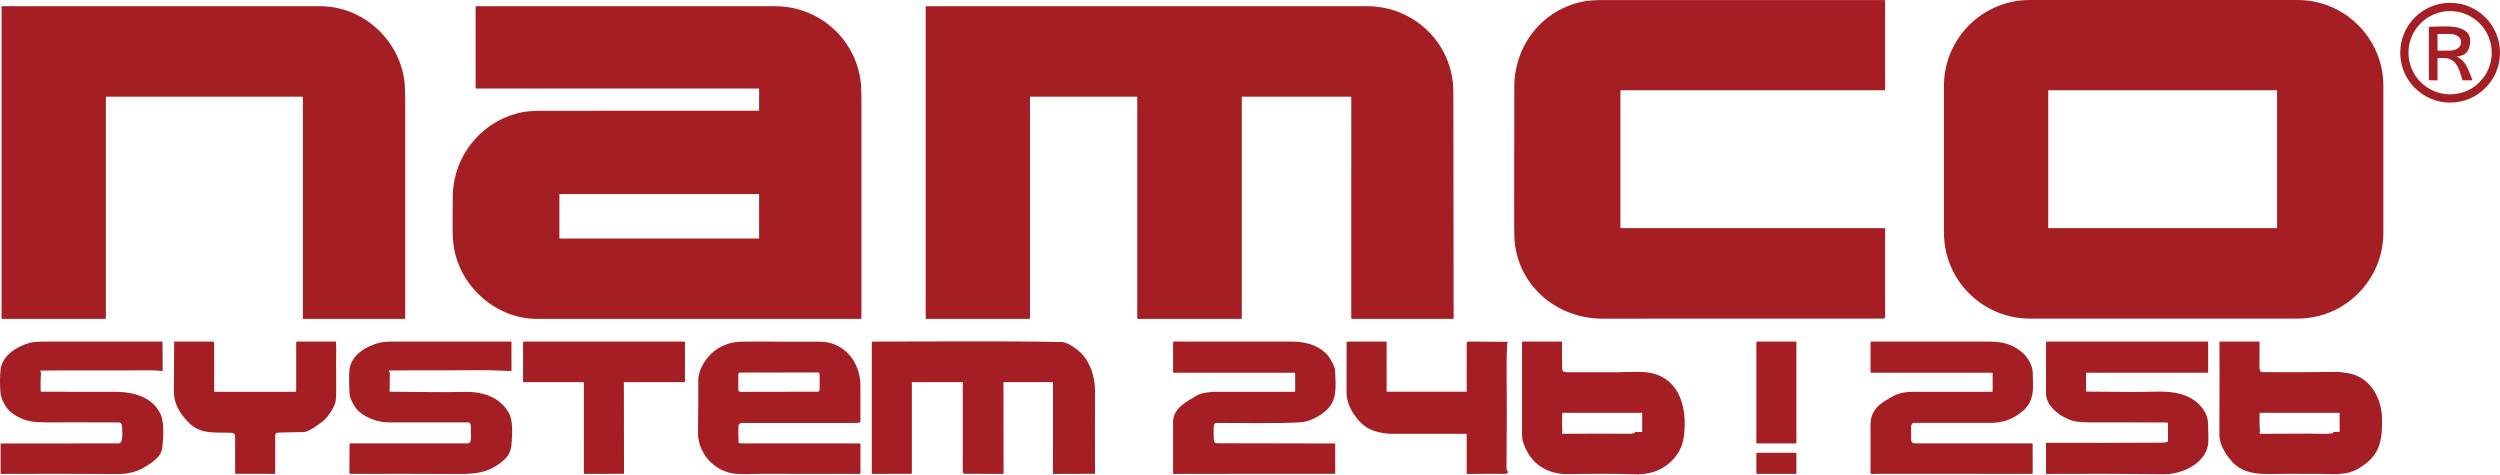
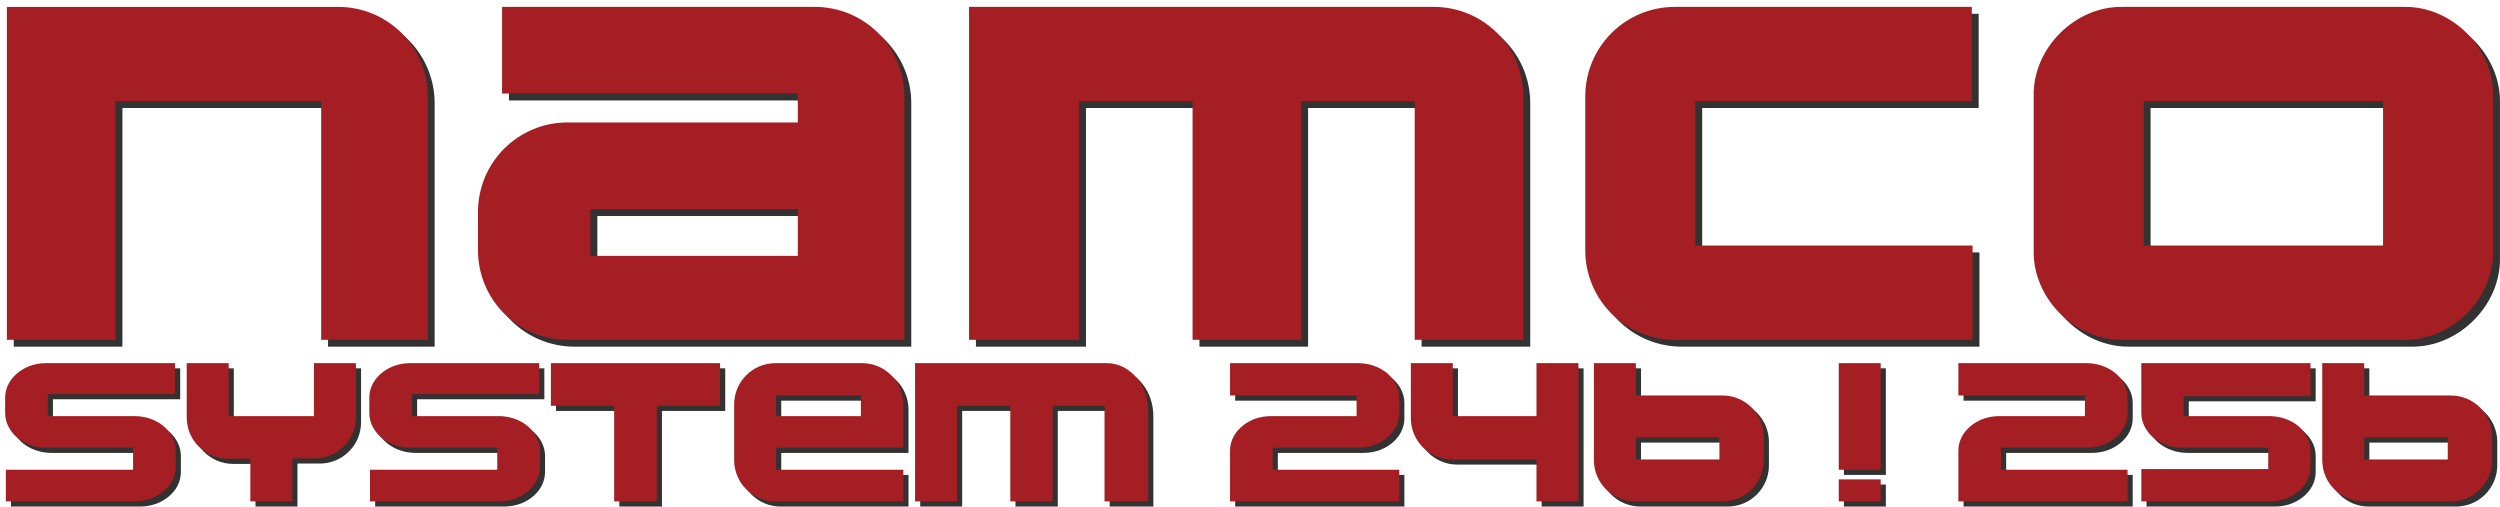
- <svg xmlns="http://www.w3.org/2000/svg" width="669.085mm" height="126.948mm" viewBox="0 0 669.085 126.948" version="1.1" id="svg1">
-   <defs id="defs1" />
-   <g id="g1">
-     <path d="m 28.338,25.94 v 59.267 a 0.132,0.132 0 0 1 -0.132,0.132 H 0.557 q -0.132,0 -0.132,-0.132 V 1.791 a 0.127,0.127 0 0 1 0.127,-0.127 q 42.553,-0.003 85.135,0.003 c 11.314,0 21.122,8.776 22.548,20.061 q 0.204,1.614 0.204,5.284 0.005,29.109 0.003,58.237 a 0.09,0.09 0 0 1 -0.09,0.09 H 81.189 q -0.132,0 -0.132,-0.132 v -59.201 q 0,-0.132 -0.132,-0.132 H 28.405 a 0.066,0.066 0 0 0 -0.066,0.066 z" id="path20" style="fill:#a51e23;stroke-width:0.265" />
-     <path d="m 203.069,23.688 -75.578,0.003 a 0.198,0.198 0 0 1 -0.198,-0.198 V 1.791 a 0.124,0.127 0 0 1 0.124,-0.127 q 39.976,-0.003 79.978,0.003 c 11.552,0 21.238,8.324 22.9,19.738 q 0.251,1.714 0.251,5.276 0,29.266 0,58.55 a 0.108,0.108 0 0 1 -0.108,0.108 q -43.357,0 -86.741,0 c -10.649,0.003 -20.209,-8.236 -22.14,-18.677 -0.614,-3.323 -0.392,-7.578 -0.402,-11.274 q -0.008,-3.72 0.169,-5.284 c 1.154,-10.059 8.811,-18.365 18.841,-20.135 q 1.831,-0.323 5.271,-0.323 28.808,-0.005 57.634,-0.003 a 0.093,0.09 0 0 0 0.093,-0.09 v -5.773 a 0.093,0.093 0 0 0 -0.093,-0.093 z m 0.093,28.316 a 0.069,0.069 0 0 0 -0.069,-0.069 h -53.308 a 0.069,0.069 0 0 0 -0.069,0.069 v 11.769 a 0.069,0.069 0 0 0 0.069,0.069 h 53.308 a 0.069,0.069 0 0 0 0.069,-0.069 z" id="path22" style="fill:#a51e23;stroke-width:0.265" />
-     <path d="m 304.365,25.94 a 0.066,0.066 0 0 0 -0.066,-0.066 h -28.509 a 0.132,0.132 0 0 0 -0.132,0.132 v 59.201 q 0,0.132 -0.132,0.132 h -27.649 q -0.132,0 -0.132,-0.132 V 1.791 a 0.124,0.127 0 0 1 0.124,-0.127 q 58.994,-0.003 118.012,-0.003 c 12.65,0 23.056,10.07 23.085,22.839 q 0.074,30.34 0.074,60.706 a 0.132,0.132 0 0 1 -0.132,0.132 h -27.136 a 0.127,0.124 0 0 1 -0.127,-0.124 l 0.003,-59.208 q 0,-0.132 -0.132,-0.132 h -29.038 q -0.132,0 -0.132,0.132 v 59.201 q 0,0.132 -0.132,0.132 h -27.649 a 0.198,0.198 0 0 1 -0.198,-0.198 z" id="path24" style="fill:#a51e23;stroke-width:0.265" />
-     <path d="m 433.847,61.063 h 70.535 a 0.14,0.14 0 0 1 0.14,0.14 v 23.611 a 0.452,0.452 0 0 1 -0.452,0.452 q -37.761,0.011 -75.218,0.013 c -11.605,0 -21.767,-7.99 -23.384,-19.743 q -0.222,-1.614 -0.225,-5.284 -0.008,-18.513 0.034,-37.028 c 0.024,-11.232 7.628,-20.772 18.666,-22.857 Q 425.822,0.013 429.187,0.013 466.642,0.008 504.316,0.011 q 0.206,0 0.206,0.206 v 23.738 a 0.198,0.198 0 0 1 -0.198,0.198 h -70.511 a 0.132,0.132 0 0 0 -0.132,0.132 v 36.613 q 0,0.164 0.167,0.164 z" id="path14" style="fill:#a51e23;stroke-width:0.265" />
-     <path d="m 637.87,62.27 a 22.995,22.995 0 0 1 -22.995,22.995 H 543.263 A 22.995,22.995 0 0 1 520.268,62.27 V 22.995 A 22.995,22.995 0 0 1 543.263,0 h 71.612 a 22.995,22.995 0 0 1 22.995,22.995 z m -28.44,-38.007 a 0.108,0.108 0 0 0 -0.108,-0.108 h -61.034 a 0.108,0.108 0 0 0 -0.108,0.108 v 36.692 a 0.108,0.108 0 0 0 0.108,0.108 h 61.034 a 0.108,0.108 0 0 0 0.108,-0.108 z" id="path16" style="fill:#a51e23;stroke-width:0.265" />
-     <path d="m 657.697,15.282 c 2.297,1.053 3.011,3.627 3.966,6.056 q 0.066,0.169 -0.116,0.169 l -2.342,-0.003 q -0.13,0 -0.172,-0.122 c -0.751,-2.241 -1.273,-5.12 -3.94,-5.726 -0.743,-0.169 -1.757,-0.103 -2.603,-0.103 q -0.132,0 -0.132,0.132 v 5.622 q 0,0.198 -0.198,0.198 h -1.918 q -0.198,0 -0.198,-0.198 V 7.292 q 0,-0.124 0.124,-0.127 c 3.958,-0.032 12.438,-1.244 10.708,5.427 -0.439,1.704 -1.587,2.289 -3.154,2.521 q -0.296,0.045 -0.024,0.169 z m -5.347,-6.099 0.016,4.281 a 0.093,0.093 0 0 0 0.093,0.093 l 3.236,-0.011 a 2.019,2.958 89.8 0 0 2.95,-2.029 V 11.089 A 2.019,2.958 89.8 0 0 655.679,9.08 l -3.236,0.011 a 0.093,0.093 0 0 0 -0.093,0.093 z" id="path26" style="fill:#a51e23;stroke-width:0.265" />
-     <path d="m 669.085,14.105 a 13.348,13.348 0 0 1 -13.348,13.348 13.348,13.348 0 0 1 -13.348,-13.348 13.348,13.348 0 0 1 13.348,-13.348 13.348,13.348 0 0 1 13.348,13.348 z m -2.212,0.003 A 11.142,11.142 0 0 0 655.732,2.966 a 11.142,11.142 0 0 0 -11.142,11.142 11.142,11.142 0 0 0 11.142,11.142 11.142,11.142 0 0 0 11.142,-11.142 z" id="path18" style="fill:#a51e23;stroke-width:0.265" />
+ <svg xmlns="http://www.w3.org/2000/svg" width="3635.027mm" height="736.532mm" viewBox="0 0 3635.027 736.532" version="1.1" id="svg1" xml:space="preserve">
+   <defs id="defs1">
+     <marker id="DistanceX" orient="auto" refX="0" refY="0" style="overflow:visible">
+       <path d="M 3,-3 -3,3 M 0,-5 V 5" style="stroke:#000000;stroke-width:0.5" id="path1" />
+     </marker>
+     <pattern id="Hatch" patternUnits="userSpaceOnUse" width="8" height="8" x="0" y="0">
+       <path d="M8 4 l-4,4" stroke="#000000" stroke-width="0.25" linecap="square" id="path2" />
+       <path d="M6 2 l-4,4" stroke="#000000" stroke-width="0.25" linecap="square" id="path3" />
+       <path d="M4 0 l-4,4" stroke="#000000" stroke-width="0.25" linecap="square" id="path4" />
+     </pattern>
+     <symbol id="*Model_Space" />
+     <symbol id="*Paper_Space" />
+     <symbol id="*Paper_Space0" />
+     <marker id="DistanceX-0" orient="auto" refX="0" refY="0" style="overflow:visible">
+       <path d="M 3,-3 -3,3 M 0,-5 V 5" style="stroke:#000000;stroke-width:0.5" id="path1-9" />
+     </marker>
+     <pattern id="Hatch-4" patternUnits="userSpaceOnUse" width="8" height="8" x="0" y="0">
+       <path d="M8 4 l-4,4" stroke="#000000" stroke-width="0.25" linecap="square" id="path2-8" />
+       <path d="M6 2 l-4,4" stroke="#000000" stroke-width="0.25" linecap="square" id="path3-8" />
+       <path d="M4 0 l-4,4" stroke="#000000" stroke-width="0.25" linecap="square" id="path4-2" />
+     </pattern>
+     <symbol id="*Model_Space-4" />
+     <symbol id="*Paper_Space-5" />
+     <symbol id="*Paper_Space0-5" />
+     <marker id="DistanceX-02" orient="auto" refX="0" refY="0" style="overflow:visible">
+       <path d="M 3,-3 -3,3 M 0,-5 V 5" style="stroke:#000000;stroke-width:0.5" id="path1-4" />
+     </marker>
+     <pattern id="Hatch-8" patternUnits="userSpaceOnUse" width="8" height="8" x="0" y="0">
+       <path d="M8 4 l-4,4" stroke="#000000" stroke-width="0.25" linecap="square" id="path2-6" />
+       <path d="M6 2 l-4,4" stroke="#000000" stroke-width="0.25" linecap="square" id="path3-5" />
+       <path d="M4 0 l-4,4" stroke="#000000" stroke-width="0.25" linecap="square" id="path4-0" />
+     </pattern>
+     <symbol id="*Model_Space-9" />
+     <symbol id="*Paper_Space-0" />
+     <symbol id="*Paper_Space0-0" />
+     <marker id="DistanceX-2" orient="auto" refX="0" refY="0" style="overflow:visible">
+       <path d="M 3,-3 -3,3 M 0,-5 V 5" style="stroke:#000000;stroke-width:0.5" id="path1-6" />
+     </marker>
+     <pattern id="Hatch-0" patternUnits="userSpaceOnUse" width="8" height="8" x="0" y="0">
+       <path d="M8 4 l-4,4" stroke="#000000" stroke-width="0.25" linecap="square" id="path2-1" />
+       <path d="M6 2 l-4,4" stroke="#000000" stroke-width="0.25" linecap="square" id="path3-6" />
+       <path d="M4 0 l-4,4" stroke="#000000" stroke-width="0.25" linecap="square" id="path4-5" />
+     </pattern>
+     <symbol id="*Model_Space-7" />
+     <symbol id="*Paper_Space-54" />
+     <symbol id="*Paper_Space0-1" />
+     <marker id="DistanceX-4" orient="auto" refX="0" refY="0" style="overflow:visible">
+       <path d="M 3,-3 -3,3 M 0,-5 V 5" style="stroke:#000000;stroke-width:0.5" id="path1-3" />
+     </marker>
+     <pattern id="Hatch-9" patternUnits="userSpaceOnUse" width="8" height="8" x="0" y="0">
+       <path d="M8 4 l-4,4" stroke="#000000" stroke-width="0.25" linecap="square" id="path2-88" />
+       <path d="M6 2 l-4,4" stroke="#000000" stroke-width="0.25" linecap="square" id="path3-0" />
+       <path d="M4 0 l-4,4" stroke="#000000" stroke-width="0.25" linecap="square" id="path4-8" />
+     </pattern>
+     <symbol id="*Model_Space-77" />
+     <symbol id="*Paper_Space-8" />
+     <symbol id="*Paper_Space0-3" />
+     <marker id="DistanceX-7" orient="auto" refX="0" refY="0" style="overflow:visible">
+       <path d="M 3,-3 -3,3 M 0,-5 V 5" style="stroke:#000000;stroke-width:0.5" id="path1-2" />
+     </marker>
+     <pattern id="Hatch-2" patternUnits="userSpaceOnUse" width="8" height="8" x="0" y="0">
+       <path d="M8 4 l-4,4" stroke="#000000" stroke-width="0.25" linecap="square" id="path2-82" />
+       <path d="M6 2 l-4,4" stroke="#000000" stroke-width="0.25" linecap="square" id="path3-89" />
+       <path d="M4 0 l-4,4" stroke="#000000" stroke-width="0.25" linecap="square" id="path4-07" />
+     </pattern>
+     <symbol id="*Model_Space-8" />
+     <symbol id="*Paper_Space-1" />
+     <symbol id="*Paper_Space0-58" />
+     <marker id="DistanceX-25" orient="auto" refX="0" refY="0" style="overflow:visible">
+       <path d="M 3,-3 -3,3 M 0,-5 V 5" style="stroke:#000000;stroke-width:0.5" id="path1-36" />
+     </marker>
+     <pattern id="Hatch-1" patternUnits="userSpaceOnUse" width="8" height="8" x="0" y="0">
+       <path d="M8 4 l-4,4" stroke="#000000" stroke-width="0.25" linecap="square" id="path2-86" />
+       <path d="M6 2 l-4,4" stroke="#000000" stroke-width="0.25" linecap="square" id="path3-2" />
+       <path d="M4 0 l-4,4" stroke="#000000" stroke-width="0.25" linecap="square" id="path4-1" />
+     </pattern>
+     <symbol id="*Model_Space-46" />
+     <symbol id="*Paper_Space-2" />
+     <symbol id="*Paper_Space0-9" />
+     <marker id="DistanceX-5" orient="auto" refX="0" refY="0" style="overflow:visible">
+       <path d="M 3,-3 -3,3 M 0,-5 V 5" style="stroke:#000000;stroke-width:0.5" id="path1-7" />
+     </marker>
+     <pattern id="Hatch-98" patternUnits="userSpaceOnUse" width="8" height="8" x="0" y="0">
+       <path d="M8 4 l-4,4" stroke="#000000" stroke-width="0.25" linecap="square" id="path2-3" />
+       <path d="M6 2 l-4,4" stroke="#000000" stroke-width="0.25" linecap="square" id="path3-02" />
+       <path d="M4 0 l-4,4" stroke="#000000" stroke-width="0.25" linecap="square" id="path4-23" />
+     </pattern>
+     <symbol id="*Model_Space-6" />
+     <symbol id="*Paper_Space-7" />
+     <symbol id="*Paper_Space0-15" />
+     <marker id="DistanceX-52" orient="auto" refX="0" refY="0" style="overflow:visible">
+       <path d="M 3,-3 -3,3 M 0,-5 V 5" style="stroke:#000000;stroke-width:0.5" id="path1-8" />
+     </marker>
+     <pattern id="Hatch-07" patternUnits="userSpaceOnUse" width="8" height="8" x="0" y="0">
+       <path d="M8 4 l-4,4" stroke="#000000" stroke-width="0.25" linecap="square" id="path2-2" />
+       <path d="M6 2 l-4,4" stroke="#000000" stroke-width="0.25" linecap="square" id="path3-25" />
+       <path d="M4 0 l-4,4" stroke="#000000" stroke-width="0.25" linecap="square" id="path4-9" />
+     </pattern>
+     <symbol id="*Model_Space-1" />
+     <symbol id="*Paper_Space-08" />
+     <symbol id="*Paper_Space0-50" />
+     <marker id="DistanceX-58" orient="auto" refX="0" refY="0" style="overflow:visible">
+       <path d="M 3,-3 -3,3 M 0,-5 V 5" style="stroke:#000000;stroke-width:0.5" id="path1-61" />
+     </marker>
+     <pattern id="Hatch-5" patternUnits="userSpaceOnUse" width="8" height="8" x="0" y="0">
+       <path d="M8 4 l-4,4" stroke="#000000" stroke-width="0.25" linecap="square" id="path2-5" />
+       <path d="M6 2 l-4,4" stroke="#000000" stroke-width="0.25" linecap="square" id="path3-1" />
+       <path d="M4 0 l-4,4" stroke="#000000" stroke-width="0.25" linecap="square" id="path4-96" />
+     </pattern>
+     <symbol id="*Model_Space-45" />
+     <symbol id="*Paper_Space-4" />
+     <symbol id="*Paper_Space0-2" />
+     <marker id="DistanceX-45" orient="auto" refX="0" refY="0" style="overflow:visible">
+       <path d="M 3,-3 -3,3 M 0,-5 V 5" style="stroke:#000000;stroke-width:0.5" id="path1-62" />
+     </marker>
+     <pattern id="Hatch-53" patternUnits="userSpaceOnUse" width="8" height="8" x="0" y="0">
+       <path d="M8 4 l-4,4" stroke="#000000" stroke-width="0.25" linecap="square" id="path2-56" />
+       <path d="M6 2 l-4,4" stroke="#000000" stroke-width="0.25" linecap="square" id="path3-61" />
+       <path d="M4 0 l-4,4" stroke="#000000" stroke-width="0.25" linecap="square" id="path4-4" />
+     </pattern>
+     <symbol id="*Model_Space-462" />
+     <symbol id="*Paper_Space-6" />
+     <symbol id="*Paper_Space0-8" />
+     <marker id="DistanceX-09" orient="auto" refX="0" refY="0" style="overflow:visible">
+       <path d="M 3,-3 -3,3 M 0,-5 V 5" style="stroke:#000000;stroke-width:0.5" id="path1-48" />
+     </marker>
+     <pattern id="Hatch-82" patternUnits="userSpaceOnUse" width="8" height="8" x="0" y="0">
+       <path d="M8 4 l-4,4" stroke="#000000" stroke-width="0.25" linecap="square" id="path2-4" />
+       <path d="M6 2 l-4,4" stroke="#000000" stroke-width="0.25" linecap="square" id="path3-55" />
+       <path d="M4 0 l-4,4" stroke="#000000" stroke-width="0.25" linecap="square" id="path4-17" />
+     </pattern>
+     <symbol id="*Model_Space-11" />
+     <symbol id="*Paper_Space-52" />
+     <symbol id="*Paper_Space0-7" />
+     <marker id="DistanceX-094" orient="auto" refX="0" refY="0" style="overflow:visible">
+       <path d="M 3,-3 -3,3 M 0,-5 V 5" style="stroke:#000000;stroke-width:0.5" id="path1-88" />
+     </marker>
+     <pattern id="Hatch-24" patternUnits="userSpaceOnUse" width="8" height="8" x="0" y="0">
+       <path d="M8 4 l-4,4" stroke="#000000" stroke-width="0.25" linecap="square" id="path2-55" />
+       <path d="M6 2 l-4,4" stroke="#000000" stroke-width="0.25" linecap="square" id="path3-17" />
+       <path d="M4 0 l-4,4" stroke="#000000" stroke-width="0.25" linecap="square" id="path4-11" />
+     </pattern>
+     <symbol id="*Model_Space-5" />
+     <symbol id="*Paper_Space-27" />
+     <symbol id="*Paper_Space0-6" />
+     <marker id="DistanceX-0948" orient="auto" refX="0" refY="0" style="overflow:visible">
+       <path d="M 3,-3 -3,3 M 0,-5 V 5" style="stroke:#000000;stroke-width:0.5" id="path1-82" />
+     </marker>
+     <pattern id="Hatch-45" patternUnits="userSpaceOnUse" width="8" height="8" x="0" y="0">
+       <path d="M8 4 l-4,4" stroke="#000000" stroke-width="0.25" linecap="square" id="path2-51" />
+       <path d="M6 2 l-4,4" stroke="#000000" stroke-width="0.25" linecap="square" id="path3-7" />
+       <path d="M4 0 l-4,4" stroke="#000000" stroke-width="0.25" linecap="square" id="path4-115" />
+     </pattern>
+     <symbol id="*Model_Space-2" />
+     <symbol id="*Paper_Space-76" />
+     <symbol id="*Paper_Space0-14" />
+     <marker id="DistanceX-76" orient="auto" refX="0" refY="0" style="overflow:visible">
+       <path d="M 3,-3 -3,3 M 0,-5 V 5" style="stroke:#000000;stroke-width:0.5" id="path1-1" />
+     </marker>
+     <pattern id="Hatch-89" patternUnits="userSpaceOnUse" width="8" height="8" x="0" y="0">
+       <path d="M8 4 l-4,4" stroke="#000000" stroke-width="0.25" linecap="square" id="path2-27" />
+       <path d="M6 2 l-4,4" stroke="#000000" stroke-width="0.25" linecap="square" id="path3-9" />
+       <path d="M4 0 l-4,4" stroke="#000000" stroke-width="0.25" linecap="square" id="path4-54" />
+     </pattern>
+     <symbol id="*Model_Space-3" />
+     <symbol id="*Paper_Space-12" />
+     <symbol id="*Paper_Space0-33" />
+     <marker id="DistanceX-44" orient="auto" refX="0" refY="0" style="overflow:visible">
+       <path d="M 3,-3 -3,3 M 0,-5 V 5" style="stroke:#000000;stroke-width:0.5" id="path1-60" />
+     </marker>
+     <pattern id="Hatch-6" patternUnits="userSpaceOnUse" width="8" height="8" x="0" y="0">
+       <path d="M8 4 l-4,4" stroke="#000000" stroke-width="0.25" linecap="square" id="path2-61" />
+       <path d="M6 2 l-4,4" stroke="#000000" stroke-width="0.25" linecap="square" id="path3-84" />
+       <path d="M4 0 l-4,4" stroke="#000000" stroke-width="0.25" linecap="square" id="path4-963" />
+     </pattern>
+     <symbol id="*Model_Space-78" />
+     <symbol id="*Paper_Space-82" />
+     <symbol id="*Paper_Space0-91" />
+   </defs>
+   <g id="g3" style="display:inline">
+     <g id="g9" transform="matrix(0.2645833,0,0,0.2645833,17.50079,443.033)" style="display:inline;fill:#000000;fill-opacity:0.803">
+       <path id="path5" style="fill:#000000;fill-opacity:0.803;stroke:none;stroke-width:0.945;stroke-linecap:round" d="m 178.216,163.218 v 484 H 336.199 V 300.219 h 299.006 v 346.999 h 154.993 l 0.005,-354 c 0.003,-34.478 -13.692,-67.544 -38.072,-91.924 -24.38,-24.38 -57.446,-38.076 -91.923,-38.076 z" transform="matrix(3.779528,0,0,3.779528,-664.1265,-2215.626)" />
+       <path d="M 898.216,163.217 V 289.217 h 430.001 v 42 H 993.224 c -34.482,3e-5 -67.548,13.697 -91.928,38.076 -24.38,24.38 -38.076,57.445 -38.08,91.924 v 56 c 0.005,34.478 13.701,67.544 38.08,91.924 24.38,24.38 57.446,38.076 91.928,38.076 h 489.985 l 0.01,-354 c 0.01,-34.478 -13.691,-67.544 -38.071,-91.924 -24.38,-24.38 -57.445,-38.076 -91.924,-38.076 z m 128.535,294 h 301.466 v 68 h -301.466 z" style="fill:#000000;fill-opacity:0.803;stroke:none;stroke-width:0.945;stroke-linecap:round" id="path6" transform="matrix(3.779528,0,0,3.779528,-664.1265,-2215.626)" />
+       <path id="path7" style="fill:#000000;fill-opacity:0.803;stroke:none;stroke-width:3.571;stroke-linecap:round" d="M 5297.01,-1598.74 V 230.551 h 604.72 V -1080.94 h 623.62 V 230.551 h 597.17 V -1080.94 h 623.62 V 230.551 h 597.17 v -1337.952 c 0,-130.312 -51.767,-255.286 -143.911,-347.43 -92.144,-92.144 -217.118,-143.91 -347.428,-143.91 z" />
+       <path id="path8" style="fill:#000000;fill-opacity:0.803;stroke:none;stroke-width:3.571;stroke-linecap:round" d="m 10807.6,-1598.74 -1632.798,-10e-5 c -130.31,-10e-5 -255.283,51.766 -347.427,143.91 -92.144,92.144 -143.91,217.118 -143.912,347.43 v 846.614 c 0,130.311 51.768,255.285 143.912,347.429 92.144,92.144 217.118,143.91 347.427,143.91 L 10811.9,230.551 V -287.244 H 9288.19 v -793.696 h 1519.41 z" />
+       <path d="m 11639.1,-1598.741 c -263.418,-6.18 -497.563,227.966 -491.392,491.34 v 846.613 c -5.564,264.138 227.208,496.91 491.369,491.338 H 13181.1 c 263.375,6.181 497.521,-227.964 491.321,-491.338 v -846.613 c 5.716,-263.883 -227.319,-497.012 -491.321,-491.34 z m 113.299,517.801 H 13067.7 v 793.695 h -1315.301 z" style="fill:#000000;fill-opacity:0.803;stroke:none;stroke-width:3.571;stroke-linecap:round" id="path9" />
+     </g>
+     <g id="g83" transform="matrix(0.2645833,0,0,0.2645833,7.500191,433.0329)" style="display:inline">
+       <path id="path127" style="fill:#a51e23;fill-opacity:1;stroke:none;stroke-width:0.945;stroke-linecap:round" d="m 178.216,163.218 v 484 H 336.199 V 300.219 h 299.006 v 346.999 h 154.993 l 0.005,-354 c 0.003,-34.478 -13.692,-67.544 -38.072,-91.924 -24.38,-24.38 -57.446,-38.076 -91.923,-38.076 z" transform="matrix(3.779528,0,0,3.779528,-664.1265,-2215.626)" />
+       <path d="M 898.216,163.217 V 289.217 h 430.001 v 42 H 993.224 c -34.482,3e-5 -67.548,13.697 -91.928,38.076 -24.38,24.38 -38.076,57.445 -38.08,91.924 v 56 c 0.005,34.478 13.701,67.544 38.08,91.924 24.38,24.38 57.446,38.076 91.928,38.076 h 489.985 l 0.01,-354 c 0.01,-34.478 -13.691,-67.544 -38.071,-91.924 -24.38,-24.38 -57.445,-38.076 -91.924,-38.076 z m 128.535,294 h 301.466 v 68 h -301.466 z" style="fill:#a51e23;fill-opacity:1;stroke:none;stroke-width:0.945;stroke-linecap:round" id="path128" transform="matrix(3.779528,0,0,3.779528,-664.1265,-2215.626)" />
+       <path id="path41" style="fill:#a51e23;fill-opacity:1;stroke:none;stroke-width:3.571;stroke-linecap:round" d="M 5297.01,-1598.74 V 230.551 h 604.72 V -1080.94 h 623.62 V 230.551 h 597.17 V -1080.94 h 623.62 V 230.551 h 597.17 v -1337.952 c 0,-130.312 -51.767,-255.286 -143.911,-347.43 -92.144,-92.144 -217.118,-143.91 -347.428,-143.91 z" />
+       <path id="path51" style="fill:#a51e23;fill-opacity:1;stroke:none;stroke-width:3.571;stroke-linecap:round" d="m 10807.6,-1598.74 -1632.798,-10e-5 c -130.31,-10e-5 -255.283,51.766 -347.427,143.91 -92.144,92.144 -143.91,217.118 -143.912,347.43 v 846.614 c 0,130.311 51.768,255.285 143.912,347.429 92.144,92.144 217.118,143.91 347.427,143.91 L 10811.9,230.551 V -287.244 H 9288.19 v -793.696 h 1519.41 z" />
+       <path d="m 11639.1,-1598.741 c -263.418,-6.18 -497.563,227.966 -491.392,491.34 v 846.613 c -5.564,264.138 227.208,496.91 491.369,491.338 H 13181.1 c 263.375,6.181 497.521,-227.964 491.321,-491.338 v -846.613 c 5.716,-263.883 -227.319,-497.012 -491.321,-491.34 z m 113.299,517.801 H 13067.7 v 793.695 h -1315.301 z" style="fill:#a51e23;fill-opacity:1;stroke:none;stroke-width:3.571;stroke-linecap:round" id="path129" />
+     </g>
  </g>
-   <g id="g2">
-     <path d="m 43.541,99.295 q -2.172,-0.217 -4.35,-0.191 c -9.409,0.106 -18.82,-0.037 -28.234,0.069 q -0.143,0.003 -0.177,0.143 -0.05,0.206 0.206,0.352 -0.22,2.532 -0.077,5.043 0.008,0.132 0.14,0.132 9.811,0.021 19.6,0.021 c 4.866,0 10.102,1.22 12.33,6.014 1.074,2.31 0.704,6.548 0.439,9.054 -0.254,2.416 -3.085,4.098 -4.868,5.181 -1.963,1.191 -4.625,1.767 -6.789,1.754 q -15.089,-0.095 -30.178,-0.045 c -0.362,0 -0.839,0.14 -1.302,-0.034 q -0.122,-0.048 -0.122,-0.177 v -7.792 q 0,-0.138 0.138,-0.138 15.716,-0.016 31.411,-0.005 c 1.426,0 0.984,-3.297 0.953,-4.442 -0.04,-1.32 -0.672,-1.193 -1.778,-1.188 q -6.665,0.032 -13.324,-0.011 c -1.654,-0.011 -4.871,0.064 -7.3,-0.056 -2.897,-0.14 -5.067,-0.926 -7.271,-2.603 -1.384,-1.056 -2.736,-3.559 -2.865,-5.286 q -0.267,-3.511 0.045,-6.252 c 0.429,-3.752 4.479,-6.194 7.792,-7.075 q 1.273,-0.339 3.352,-0.339 16.021,0 32.044,0 a 0.138,0.138 0 0 1 0.138,0.135 z" id="path46" style="fill:#a51e23;stroke-width:0.265" />
-     <path d="M 79.271,104.685 V 91.683 a 0.27,0.27 0 0 1 0.27,-0.27 l 10.255,0.016 q 0.138,0 0.13,0.138 c -0.034,0.659 0.069,1.328 0.056,1.929 -0.111,5.585 0.09,9.432 -0.042,12.846 q -0.045,1.135 -0.468,2.133 -0.958,2.249 -2.696,3.934 c -0.815,0.791 -4.157,3.175 -5.39,3.209 q -3.44,0.095 -6.869,0.156 c -0.712,0.013 -0.87,0.344 -0.87,1.013 q 0.005,4.911 0.003,9.835 a 0.193,0.193 0 0 1 -0.193,0.193 l -10.44,-0.005 a 0.082,0.082 0 0 1 -0.082,-0.082 q 0.003,-4.921 -0.003,-9.842 -0.003,-1.035 -0.99,-1.058 -1.81,-0.045 -3.619,-0.056 c -3.545,-0.024 -5.982,-0.566 -8.337,-3.199 -2.135,-2.387 -3.474,-4.712 -3.45,-8.012 q 0.045,-6.517 0.077,-13.031 0,-0.116 0.114,-0.116 l 10.184,0.016 q 0.402,0 0.402,0.402 v 12.888 a 0.132,0.132 0 0 0 0.132,0.132 h 21.661 q 0.167,0 0.167,-0.167 z" id="path28" style="fill:#a51e23;stroke-width:0.265" />
-     <path d="m 136.889,99.311 q -5.649,-0.296 -11.303,-0.23 c -7.117,0.082 -14.232,-0.021 -21.355,0.085 q -0.175,0.003 -0.143,0.175 0.04,0.222 0.246,0.344 l -0.053,5.038 q 0,0.122 0.122,0.122 c 6.641,0 13.348,0.196 19.976,0.042 4.546,-0.103 9.252,1.289 11.689,5.403 1.349,2.278 1.011,5.9 0.833,8.602 q -0.164,2.537 -1.947,4.138 c -3.712,3.336 -7.218,3.85 -12.308,3.823 q -14.502,-0.074 -28.803,-0.029 -0.32,0.003 -0.32,-0.318 l 0.026,-7.662 a 0.172,0.172 0 0 1 0.172,-0.172 q 15.724,0.008 31.165,0.003 0.548,0 0.778,-0.159 c 0.577,-0.402 0.362,-2.897 0.352,-4.334 q -0.005,-0.638 -0.36,-1.024 -0.098,-0.106 -0.241,-0.106 -10.509,0.011 -21.011,0.003 -4.657,-0.003 -8.205,-2.799 c -1.064,-0.839 -2.569,-3.429 -2.646,-4.776 q -0.209,-3.63 -0.066,-6.115 c 0.238,-4.186 4.334,-6.625 7.887,-7.594 q 1.286,-0.349 3.58,-0.349 15.901,0.005 31.819,0.003 a 0.108,0.108 0 0 1 0.108,0.108 z" id="path48" style="fill:#a51e23;stroke-width:0.265" />
-     <path d="m 156.119,102.272 h -15.986 a 0.148,0.148 0 0 1 -0.148,-0.148 l 0.013,-10.552 a 0.148,0.148 0 0 1 0.148,-0.148 h 43.024 a 0.148,0.148 0 0 1 0.148,0.148 v 10.552 a 0.148,0.148 0 0 1 -0.148,0.148 h -16.055 a 0.148,0.148 0 0 0 -0.148,0.148 l 0.04,24.241 a 0.148,0.148 0 0 1 -0.148,0.148 l -10.446,0.013 a 0.148,0.148 0 0 1 -0.148,-0.148 l 0.003,-24.254 a 0.148,0.148 0 0 0 -0.148,-0.148 z" id="path30" style="fill:#a51e23;stroke-width:0.265" />
-     <path d="m 197.783,118.589 c 0.318,-0.003 0.651,0.085 0.942,0.085 q 15.708,0.005 31.409,0.003 a 0.148,0.148 0 0 1 0.148,0.148 v 7.85 a 0.143,0.143 0 0 1 -0.143,0.143 q -13.433,-0.011 -26.845,-0.005 c -1.532,0 -4.728,0.214 -6.879,-0.066 -5.326,-0.688 -9.663,-5.527 -9.602,-10.914 q 0.098,-8.848 0.071,-14.004 c -0.016,-3.262 2.527,-6.892 5.228,-8.541 2.445,-1.49 4.429,-1.863 7.512,-1.865 q 9.906,-0.005 19.804,0.026 c 6.564,0.021 10.843,5.506 10.851,11.747 q 0.005,4.797 0.003,9.586 0,0.143 -0.124,0.217 -0.307,0.185 -0.751,0.185 -15.396,0 -30.792,0.016 -0.958,0 -0.99,0.921 -0.079,2.228 0.056,4.374 0.008,0.098 0.103,0.095 z m 0.394,-13.716 20.611,-0.037 a 0.579,0.579 0 0 0 0.577,-0.579 l -0.005,-4.003 a 0.577,0.37 89.9 0 0 -0.373,-0.577 l -21.029,0.037 a 0.577,0.37 89.9 0 0 -0.368,0.577 l 0.005,4.003 a 0.579,0.579 0 0 0 0.582,0.579 z" id="path50" style="fill:#a51e23;stroke-width:0.265" />
-     <path d="m 281.645,102.272 h -13.028 a 0.061,0.061 0 0 0 -0.061,0.061 l 0.034,24.336 a 0.151,0.151 0 0 1 -0.151,0.151 l -10.176,-0.011 a 0.595,0.593 0.1 0 1 -0.593,-0.593 q -0.008,-11.239 -0.005,-22.225 c 0,-0.36 0.124,-1.053 0.04,-1.564 q -0.024,-0.156 -0.183,-0.156 h -13.351 a 0.132,0.132 0 0 0 -0.132,0.132 v 24.273 a 0.13,0.13 0 0 1 -0.13,0.13 l -10.417,0.013 q -0.169,0 -0.169,-0.169 V 91.824 q 0,-0.405 0.405,-0.405 c 16.722,0.008 33.549,-0.201 50.382,0.116 1.426,0.026 3.122,1.238 4.22,2.082 3.286,2.521 4.763,7.07 4.747,11.118 q -0.048,10.975 -0.016,21.968 a 0.095,0.098 0 0 1 -0.095,0.098 l -11.004,0.034 q -0.153,0 -0.153,-0.153 l 0.003,-24.244 q 0,-0.167 -0.167,-0.167 z" id="path32" style="fill:#a51e23;stroke-width:0.265" />
-     <path d="m 346.479,104.854 a 0.153,0.151 0 0 0 0.153,-0.151 v -4.683 a 0.267,0.267 0 0 0 -0.267,-0.267 l -32.21,0.008 a 0.198,0.201 0 0 1 -0.198,-0.201 v -7.781 q 0,-0.365 0.365,-0.365 15.78,0.018 31.782,0.011 c 3.776,-0.003 8.16,1.442 10.03,4.837 0.529,0.958 1.14,1.897 1.188,3.027 0.164,3.871 0.643,7.681 -2.212,10.393 -1.789,1.696 -4.659,3.236 -7.265,3.358 -7.337,0.344 -14.764,0.153 -22.114,0.148 -0.534,0 -0.833,0.243 -0.873,0.802 q -0.135,1.916 0.018,3.826 0.064,0.812 0.87,0.815 15.735,0.037 31.467,0.061 0.135,0 0.135,0.135 v 7.832 q 0,0.153 -0.156,0.153 -20.947,0.008 -41.87,0.003 c -0.333,0 -0.799,0.151 -1.238,-0.024 q -0.127,-0.05 -0.127,-0.188 0,-6.816 0,-13.629 c 0,-3.641 3.397,-5.408 6.361,-7.12 1.31,-0.754 3.638,-1 5.133,-1 q 10.522,0 21.029,0.003 z" id="path34" style="fill:#a51e23;stroke-width:0.265" />
-     <path d="m 403.66,91.556 -0.183,0.135 q -0.108,0.079 -0.116,0.214 -0.188,3.416 -0.135,8.266 0.111,10.033 -0.045,25.053 -0.003,0.352 0.217,0.9 0.04,0.093 0.138,0.074 l 0.233,-0.048 q -0.251,0.677 -1.045,0.669 -4.99,-0.042 -10.004,0.037 a 0.18,0.177 89.2 0 1 -0.183,-0.18 v -10.388 a 0.193,0.193 0 0 0 -0.193,-0.193 q -9.848,0 -19.719,0 c -2.056,0 -4.659,-0.463 -6.469,-1.479 -2.966,-1.664 -5.76,-5.937 -5.768,-9.35 q -0.016,-6.757 0.013,-13.536 0.003,-0.31 0.312,-0.31 l 10.261,0.005 q 0.132,0 0.132,0.13 v 13.163 a 0.132,0.132 0 0 0 0.132,0.132 h 21.243 q 0.061,0 0.061,-0.061 l -0.008,-12.901 a 0.474,0.474 0 0 1 0.474,-0.474 q 5.112,0.003 10.292,0.069 0.188,0.003 0.36,0.071 z" id="path36" style="fill:#a51e23;stroke-width:0.265" />
-     <path d="m 418.361,99.396 q 0.55,0.235 1.18,0.235 6.76,0.003 13.518,-0.005 c 3.283,-0.003 7.154,-0.5 10.295,0.614 7.117,2.524 8.239,10.763 7.207,17.182 -0.683,4.239 -4.297,7.903 -8.401,8.988 q -2.18,0.579 -3.786,0.534 -9.223,-0.246 -18.452,-0.056 c -6.009,0.124 -10.393,-2.815 -12.277,-8.504 q -0.299,-0.902 -0.299,-2.101 0.016,-12.383 0.005,-24.609 a 0.259,0.262 0 0 1 0.259,-0.262 l 10.329,0.016 a 0.106,0.103 0 0 1 0.106,0.103 q 0.042,3.421 0.026,6.837 -0.003,0.426 0.114,0.828 0.04,0.14 0.175,0.198 z m -0.214,16.171 -0.13,0.31 a 0.156,0.156 0 0 0 0.143,0.22 q 9.189,-0.061 18.15,-0.011 0.939,0.005 1.41,-0.479 l 1.606,0.013 q 0.175,0 0.175,-0.172 v -4.892 a 0.082,0.082 0 0 0 -0.082,-0.082 H 418.263 q -0.156,0 -0.164,0.159 -0.116,2.514 0.048,4.934 z" id="path38" style="fill:#a51e23;stroke-width:0.265" />
-     <rect x="470.06" y="91.419" width="10.716" height="27.257" rx="0.193" id="rect40" style="fill:#a51e23;stroke-width:0.265" />
-     <rect x="470.06" y="121.192" width="10.716" height="5.636" rx="0.233" id="rect54" style="fill:#a51e23;stroke-width:0.265" />
-     <path d="m 533.296,104.828 v -4.903 q 0,-0.167 -0.164,-0.167 H 500.818 a 0.198,0.198 0 0 1 -0.198,-0.198 v -7.922 a 0.217,0.217 0 0 1 0.217,-0.217 q 15.653,0.005 31.335,0 c 3.688,0 6.321,0.611 9.131,2.974 1.315,1.103 2.693,3.485 2.717,5.223 0.053,3.926 0.77,7.71 -2.955,10.636 -2.627,2.066 -5.032,2.913 -8.477,2.924 q -10.131,0.026 -20.259,0.003 c -0.68,0 -0.839,0.519 -0.852,1.124 q -0.04,1.696 0.024,3.387 c 0.032,0.844 0.484,0.984 1.254,0.984 q 15.56,0 31.104,0 a 0.148,0.148 0 0 1 0.148,0.148 l 0.008,7.795 a 0.196,0.196 0 0 1 -0.196,0.196 q -20.878,-0.005 -41.585,-0.003 c -0.386,0 -0.958,0.161 -1.484,-0.021 q -0.13,-0.045 -0.13,-0.183 0,-6.488 -0.003,-12.97 c 0,-4.17 2.818,-5.882 6.231,-7.707 1.418,-0.759 3.403,-1.079 4.998,-1.079 q 10.724,0 21.426,0 a 0.024,0.024 0 0 0 0.024,-0.024 z" id="path42" style="fill:#a51e23;stroke-width:0.265" />
-     <path d="m 558.434,104.807 q 13.872,0.151 17.658,0.029 c 4.149,-0.138 8.131,0.045 11.486,2.553 1.593,1.191 3.228,3.344 3.334,5.448 q 0.235,4.765 0.058,6.043 c -0.736,5.276 -7.141,8.094 -11.835,8.038 q -15.684,-0.185 -31.388,-0.082 a 0.164,0.161 0 0 1 -0.164,-0.161 v -7.996 q 0,-0.148 0.148,-0.148 15.544,0.042 31.052,-0.061 0.691,-0.005 1.214,-0.167 a 0.339,0.339 0 0 0 0.238,-0.323 l -0.011,-4.567 a 0.355,0.352 0 0 0 -0.355,-0.352 q -9.964,-0.024 -19.587,-0.008 -3.747,0.008 -5.263,-0.365 c -3.082,-0.759 -7.44,-3.717 -7.451,-7.403 q -0.016,-6.877 0.026,-13.61 0.003,-0.254 0.257,-0.254 l 42.989,0.005 a 0.132,0.13 0 0 1 0.132,0.13 v 7.996 a 0.206,0.206 0 0 1 -0.206,0.206 h -32.348 q -0.124,0 -0.124,0.124 v 4.786 q 0,0.138 0.138,0.138 z" id="path44" style="fill:#a51e23;stroke-width:0.265" />
-     <path d="m 604.858,99.176 a 0.722,0.72 78 0 0 0.646,0.421 q 9.75,0.082 19.471,-0.064 1.344,-0.018 3.432,0.336 c 5.845,0.995 8.961,6.453 9.096,12.044 0.122,4.945 -0.241,9.141 -4.577,12.332 -1.847,1.36 -3.231,2.127 -5.551,2.461 -2.387,0.341 -5.04,0.122 -6.974,0.114 q -4.45,-0.016 -8.898,-0.011 c -5.244,0.008 -10.933,0.794 -14.547,-3.72 -1.519,-1.9 -2.773,-3.987 -2.961,-6.331 q -0.026,-0.318 -0.013,-2.675 0.066,-11.287 0.029,-22.569 a 0.09,0.09 0 0 1 0.09,-0.09 h 10.509 a 0.127,0.13 0 0 1 0.127,0.13 q 0,3.363 -0.029,6.75 -0.003,0.532 0.151,0.873 z m -0.013,16.446 q -0.119,0.159 -0.101,0.336 0.013,0.146 0.159,0.146 6.44,0.011 12.88,-0.053 c 1.59,-0.016 4.371,0.177 6.464,-0.074 q 0.22,-0.026 0.198,-0.386 l 1.558,0.018 q 0.161,0.003 0.161,-0.159 v -4.871 a 0.108,0.106 0 0 0 -0.108,-0.106 h -21.183 q -0.108,0 -0.114,0.111 -0.116,2.524 0.085,5.038 z" id="path52" style="fill:#a51e23;stroke-width:0.265" />
+   <g id="g11" style="display:inline">
+     <g id="g85" style="display:inline;fill:#000000;fill-opacity:0.803" transform="translate(-160.7197,-145.6855)">
+       <path id="path78" style="fill:#000000;fill-opacity:0.803;stroke:none;stroke-width:0.945;stroke-linecap:round" d="m 175.717,754.214 c 0,14.471 8.261,28.337 19.54,36.922 11.28,8.584 25.791,13.078 40.46,13.079 l 126,3e-5 V 836.218 H 176.717 v 46 l 187,3e-5 c 14.663,3e-5 28.295,-3.846 40.401,-13.034 12.106,-9.188 19.599,-22.468 19.599,-36.966 v -24.004 c -2e-5,-14.471 -8.261,-28.337 -19.54,-36.922 -11.28,-8.584 -25.791,-13.078 -40.46,-13.078 l -126,6e-5 V 726.214 h 185 v -45 l -187,-2e-5 c -14.663,-10e-6 -28.295,3.846 -40.401,13.034 -12.106,9.188 -19.599,22.468 -19.599,36.966 z" />
+       <path id="path80" style="fill:#000000;fill-opacity:0.803;stroke:none;stroke-width:0.945;stroke-linecap:round" d="m 624.717,758.218 v -77.004 h 61 l -1.2e-4,78.501 c -1.1e-4,33.137 -26.863,60 -60,60 l -32.501,6e-5 v 62.503 h -61 v -62 l -32.499,6e-5 c -33.137,6e-5 -60,-26.863 -60,-60 l -4e-5,-79.004 h 61.001 v 77.004 z" />
+       <path id="path81" style="fill:#000000;fill-opacity:0.803;stroke:none;stroke-width:0.945;stroke-linecap:round" d="m 705.216,754.214 c 0,14.471 8.261,28.337 19.54,36.922 11.28,8.584 25.791,13.078 40.46,13.079 l 126,3e-5 V 836.218 H 706.216 v 46 l 187,3e-5 c 14.663,3e-5 28.295,-3.846 40.401,-13.034 12.106,-9.188 19.599,-22.468 19.599,-36.966 v -24.004 c -2e-5,-14.471 -8.261,-28.337 -19.54,-36.922 -11.28,-8.584 -25.791,-13.078 -40.46,-13.078 l -126,6e-5 V 726.214 h 185 v -45 l -187,-2e-5 c -14.663,-10e-6 -28.295,3.846 -40.401,13.034 -12.106,9.188 -19.599,22.468 -19.599,36.966 z" />
+       <path d="m 969.218,681.214 v 62 h 91.999 v 139.003 h 62 v -139.003 h 92.001 v -62 z" style="fill:#000000;fill-opacity:0.803;stroke:none;stroke-width:0.945;stroke-linecap:round" id="path82" />
+       <path d="m 1295.695,681.214 c -33.138,-10e-6 -60.001,26.863 -60,60 v 81.004 c -6e-4,33.137 26.863,60 60,60 h 186 v -46 h -185.041 v -32.004 h 185.041 v -63 c 0,-33.137 -26.863,-60 -59.999,-60 z m 0.958,47 h 123.282 v 30 h -123.282 z" style="fill:#000000;fill-opacity:0.803;stroke:none;stroke-width:0.945;stroke-linecap:round" id="path84" />
+       <path id="path85" style="fill:#000000;fill-opacity:0.803;stroke:none;stroke-width:0.945;stroke-linecap:round" d="m 1498.716,681.214 v 201.004 h 61.002 V 743.202 h 77.499 v 139.016 h 61.5 V 743.202 h 75.499 v 139.016 h 63.5 l 6e-4,-131.004 c 7e-4,-17.363 -4.966,-33.711 -16.007,-47.601 -11.041,-13.89 -26.836,-22.399 -43.993,-22.399 z" />
+       <g id="g1" style="display:inline" transform="translate(-5.288499,-5.291605)">
+         <path id="path101-3" style="fill:#000000;fill-opacity:0.803;stroke:none;stroke-width:0.945;stroke-linecap:round" d="m 1962.009,686.505 v 47 h 183.999 v 30 l -123.999,-7e-5 c -14.663,-6e-5 -28.295,3.846 -40.401,13.034 -12.106,9.188 -19.599,22.468 -19.599,36.966 l 2e-4,74.004 h 245.999 v -46 h -183.999 v -32.004 l 124,-3e-5 c 14.663,-3e-5 28.296,-3.846 40.401,-13.034 12.106,-9.188 19.599,-22.468 19.599,-36.966 v -23 c 3e-4,-14.471 -8.261,-28.337 -19.54,-36.921 -11.28,-8.584 -25.791,-13.078 -40.46,-13.078 z" />
+         <path id="path112-30" style="fill:#000000;fill-opacity:0.803;stroke:none;stroke-width:0.945;stroke-linecap:round" d="m 2285.901,686.505 h -61 l 2e-4,80.004 c 1e-4,33.137 26.863,60 60,60 h 122.655 v 61 h 61 V 686.505 h -61 v 77.004 h -121.655 z" />
+         <path id="path125-8" style="fill:#000000;fill-opacity:0.803;stroke:none;stroke-width:0.945;stroke-linecap:round" d="m 2673.555,826.509 v -32 h -121.499 v 32 z M 2491.057,686.505 h 61 v 47 l 126,-5e-5 c 33.137,-4e-5 60,26.863 60,60 v 34.004 c 3e-4,33.137 -26.863,60 -60,60 h -127 c -33.137,3e-5 -60,-26.863 -60,-60 z" />
+         <path id="path134" style="fill:#000000;fill-opacity:0.803;stroke:none;stroke-width:0.945;stroke-linecap:round" d="m 2847.056,686.505 v 155 h 61.013 V 686.505 Z m 0,169.004 v 32 h 61.013 v -32 z" />
+         <path id="path136" style="fill:#000000;fill-opacity:0.803;stroke:none;stroke-width:0.945;stroke-linecap:round" d="m 3021.008,686.505 v 47 h 183.999 v 30 l -123.999,-7e-5 c -14.663,-6e-5 -28.295,3.846 -40.401,13.034 -12.106,9.188 -19.599,22.468 -19.599,36.966 l 2e-4,74.004 h 245.999 v -46 h -183.999 v -32.004 l 124,-3e-5 c 14.663,-3e-5 28.296,-3.846 40.401,-13.034 12.106,-9.188 19.599,-22.468 19.599,-36.966 v -23 c 3e-4,-14.471 -8.261,-28.337 -19.54,-36.921 -11.28,-8.584 -25.791,-13.078 -40.46,-13.078 z" />
+         <path id="path163" style="fill:#000000;fill-opacity:0.803;stroke:none;stroke-width:0.945;stroke-linecap:round" d="m 3287.032,686.505 h 245.983 v 48.029 h -184.494 v 28.975 l 124.537,-3e-5 c 14.667,-4e-5 29.178,4.494 40.458,13.078 11.28,8.584 19.54,22.45 19.546,36.922 v 24 c -0.01,14.498 -7.499,27.778 -19.604,36.966 -12.106,9.188 -25.738,13.034 -40.399,13.034 l -186,-3e-5 V 840.463 h 184.494 v -30.958 l -124.533,-3e-5 c -14.662,-3e-5 -29.174,-4.494 -40.453,-13.079 -11.279,-8.584 -19.54,-22.45 -19.537,-36.922 z" />
+         <path id="path137" style="fill:#000000;fill-opacity:0.803;stroke:none;stroke-width:0.945;stroke-linecap:round" d="m 3732.555,826.509 v -32 h -121.499 v 32 z M 3550.056,686.505 h 61 v 47 l 126,-5e-5 c 33.137,-4e-5 60,26.863 60,60 v 34.004 c 3e-4,33.137 -26.863,60 -60,60 h -127 c -33.137,3e-5 -60,-26.863 -60,-60 z" />
+       </g>
+     </g>
+     <g id="g196" style="display:inline" transform="translate(-168.2166,-153.1847)">
+       <path id="path189" style="display:inline;fill:#a51e23;fill-opacity:1;stroke:none;stroke-width:0.945;stroke-linecap:round" d="m 175.717,754.214 c 0,14.471 8.261,28.337 19.54,36.922 11.28,8.584 25.791,13.078 40.46,13.079 l 126,3e-5 V 836.218 H 176.717 v 46 l 187,3e-5 c 14.663,3e-5 28.295,-3.846 40.401,-13.034 12.106,-9.188 19.599,-22.468 19.599,-36.966 v -24.004 c -2e-5,-14.471 -8.261,-28.337 -19.54,-36.922 -11.28,-8.584 -25.791,-13.078 -40.46,-13.078 l -126,6e-5 V 726.214 h 185 v -45 l -187,-2e-5 c -14.663,-10e-6 -28.295,3.846 -40.401,13.034 -12.106,9.188 -19.599,22.468 -19.599,36.966 z" />
+       <path id="path190" style="display:inline;fill:#a51e23;fill-opacity:1;stroke:none;stroke-width:0.945;stroke-linecap:round" d="m 624.717,758.218 v -77.004 h 61 l -1.2e-4,78.501 c -1.1e-4,33.137 -26.863,60 -60,60 l -32.501,6e-5 v 62.503 h -61 v -62 l -32.499,6e-5 c -33.137,6e-5 -60,-26.863 -60,-60 l -4e-5,-79.004 h 61.001 v 77.004 z" />
+       <path id="path192" style="display:inline;fill:#a51e23;fill-opacity:1;stroke:none;stroke-width:0.945;stroke-linecap:round" d="m 705.216,754.214 c 0,14.471 8.261,28.337 19.54,36.922 11.28,8.584 25.791,13.078 40.46,13.079 l 126,3e-5 V 836.218 H 706.216 v 46 l 187,3e-5 c 14.663,3e-5 28.295,-3.846 40.401,-13.034 12.106,-9.188 19.599,-22.468 19.599,-36.966 v -24.004 c -2e-5,-14.471 -8.261,-28.337 -19.54,-36.922 -11.28,-8.584 -25.791,-13.078 -40.46,-13.078 l -126,6e-5 V 726.214 h 185 v -45 l -187,-2e-5 c -14.663,-10e-6 -28.295,3.846 -40.401,13.034 -12.106,9.188 -19.599,22.468 -19.599,36.966 z" />
+       <path d="m 969.218,681.214 v 62 h 91.999 v 139.003 h 62 v -139.003 h 92.001 v -62 z" style="display:inline;fill:#a51e23;fill-opacity:1;stroke:none;stroke-width:0.945;stroke-linecap:round" id="path193" />
+       <path d="m 1295.695,681.214 c -33.138,-10e-6 -60.001,26.863 -60,60 v 81.004 c -6e-4,33.137 26.863,60 60,60 h 186 l 4e-4,-46 h -185.042 v -32.004 h 185.041 v -63 c 0,-33.137 -26.863,-60 -59.999,-60 z m 0.958,47 h 123.282 v 30 h -123.282 z" style="display:inline;fill:#a51e23;fill-opacity:1;stroke:none;stroke-width:0.945;stroke-linecap:round" id="path194" />
+       <path id="path196" style="display:inline;fill:#a51e23;fill-opacity:1;stroke:none;stroke-width:0.945;stroke-linecap:round" d="m 1498.716,681.214 5e-4,201.004 h 61.002 V 743.202 h 77.499 v 139.016 h 61.5 V 743.202 h 75.499 v 139.016 h 63.5 l 6e-4,-131.004 c 7e-4,-17.363 -4.966,-33.711 -16.007,-47.601 -11.041,-13.89 -26.836,-22.399 -43.993,-22.399 z" />
+       <g id="g35" style="display:inline">
+         <path id="path29" style="display:inline;fill:#a51e23;fill-opacity:1;stroke:none;stroke-width:0.945;stroke-linecap:round" d="m 1956.717,681.214 v 47 h 183.999 v 30 l -123.999,-7e-5 c -14.663,-6e-5 -28.295,3.846 -40.401,13.034 -12.106,9.188 -19.599,22.468 -19.599,36.966 l 2e-4,74.004 h 245.999 V 836.218 H 2018.717 v -32.004 l 124,-3e-5 c 14.663,-3e-5 28.296,-3.846 40.401,-13.034 12.106,-9.188 19.599,-22.468 19.599,-36.966 v -23 c 3e-4,-14.471 -8.261,-28.337 -19.54,-36.921 -11.28,-8.584 -25.791,-13.078 -40.46,-13.078 z" />
+         <path id="path30" style="display:inline;fill:#a51e23;fill-opacity:1;stroke:none;stroke-width:0.945;stroke-linecap:round" d="m 2280.61,681.214 h -61 l 2e-4,80.004 c 10e-5,33.137 26.863,60 60,60 h 122.655 v 61 h 61 V 681.214 h -61 v 77.004 h -121.655 z" />
+         <path id="path31" style="display:inline;fill:#a51e23;fill-opacity:1;stroke:none;stroke-width:0.945;stroke-linecap:round" d="m 2668.264,821.218 v -32 h -121.499 v 32 z M 2485.765,681.214 h 61 v 47 l 126,-5e-5 c 33.137,-4e-5 60,26.863 60,60 v 34.004 c 3e-4,33.137 -26.863,60 -60,60 h -127 c -33.137,3e-5 -60,-26.863 -60,-60 z" />
+         <path id="path32" style="display:inline;fill:#a51e23;fill-opacity:1;stroke:none;stroke-width:0.945;stroke-linecap:round" d="m 2841.765,681.214 v 155 h 61.013 V 681.214 Z m 0,169.004 v 32 h 61.013 v -32 z" />
+         <path id="path33" style="display:inline;fill:#a51e23;fill-opacity:1;stroke:none;stroke-width:0.945;stroke-linecap:round" d="m 3015.717,681.214 v 47 h 183.999 v 30 l -123.999,-7e-5 c -14.663,-6e-5 -28.295,3.846 -40.401,13.034 -12.106,9.188 -19.599,22.468 -19.599,36.966 l 2e-4,74.004 h 245.999 V 836.218 h -183.999 v -32.004 l 124,-3e-5 c 14.663,-3e-5 28.296,-3.846 40.401,-13.034 12.106,-9.188 19.599,-22.468 19.599,-36.966 v -23 c 3e-4,-14.471 -8.261,-28.337 -19.54,-36.921 -11.28,-8.584 -25.791,-13.078 -40.46,-13.078 z" />
+         <path id="path34" style="display:inline;fill:#a51e23;fill-opacity:1;stroke:none;stroke-width:0.945;stroke-linecap:round" d="m 3281.74,681.214 h 245.983 v 48.029 h -184.494 v 28.975 l 124.537,-3e-5 c 14.667,-4e-5 29.178,4.494 40.458,13.078 11.28,8.584 19.54,22.45 19.546,36.922 v 24 c -0.01,14.498 -7.499,27.778 -19.604,36.966 -12.106,9.188 -25.738,13.034 -40.399,13.034 l -186,-3e-5 v -47.046 h 184.494 v -30.958 l -124.533,-3e-5 c -14.662,-3e-5 -29.174,-4.494 -40.453,-13.079 -11.279,-8.584 -19.54,-22.45 -19.537,-36.922 z" />
+         <path id="path35" style="display:inline;fill:#a51e23;fill-opacity:1;stroke:none;stroke-width:0.945;stroke-linecap:round" d="m 3727.263,821.218 v -32 h -121.499 v 32 z M 3544.764,681.214 h 61 v 47 l 126,-5e-5 c 33.137,-4e-5 60,26.863 60,60 v 34.004 c 3e-4,33.137 -26.863,60 -60,60 h -127 c -33.137,3e-5 -60,-26.863 -60,-60 z" />
+       </g>
+     </g>
  </g>
</svg>
